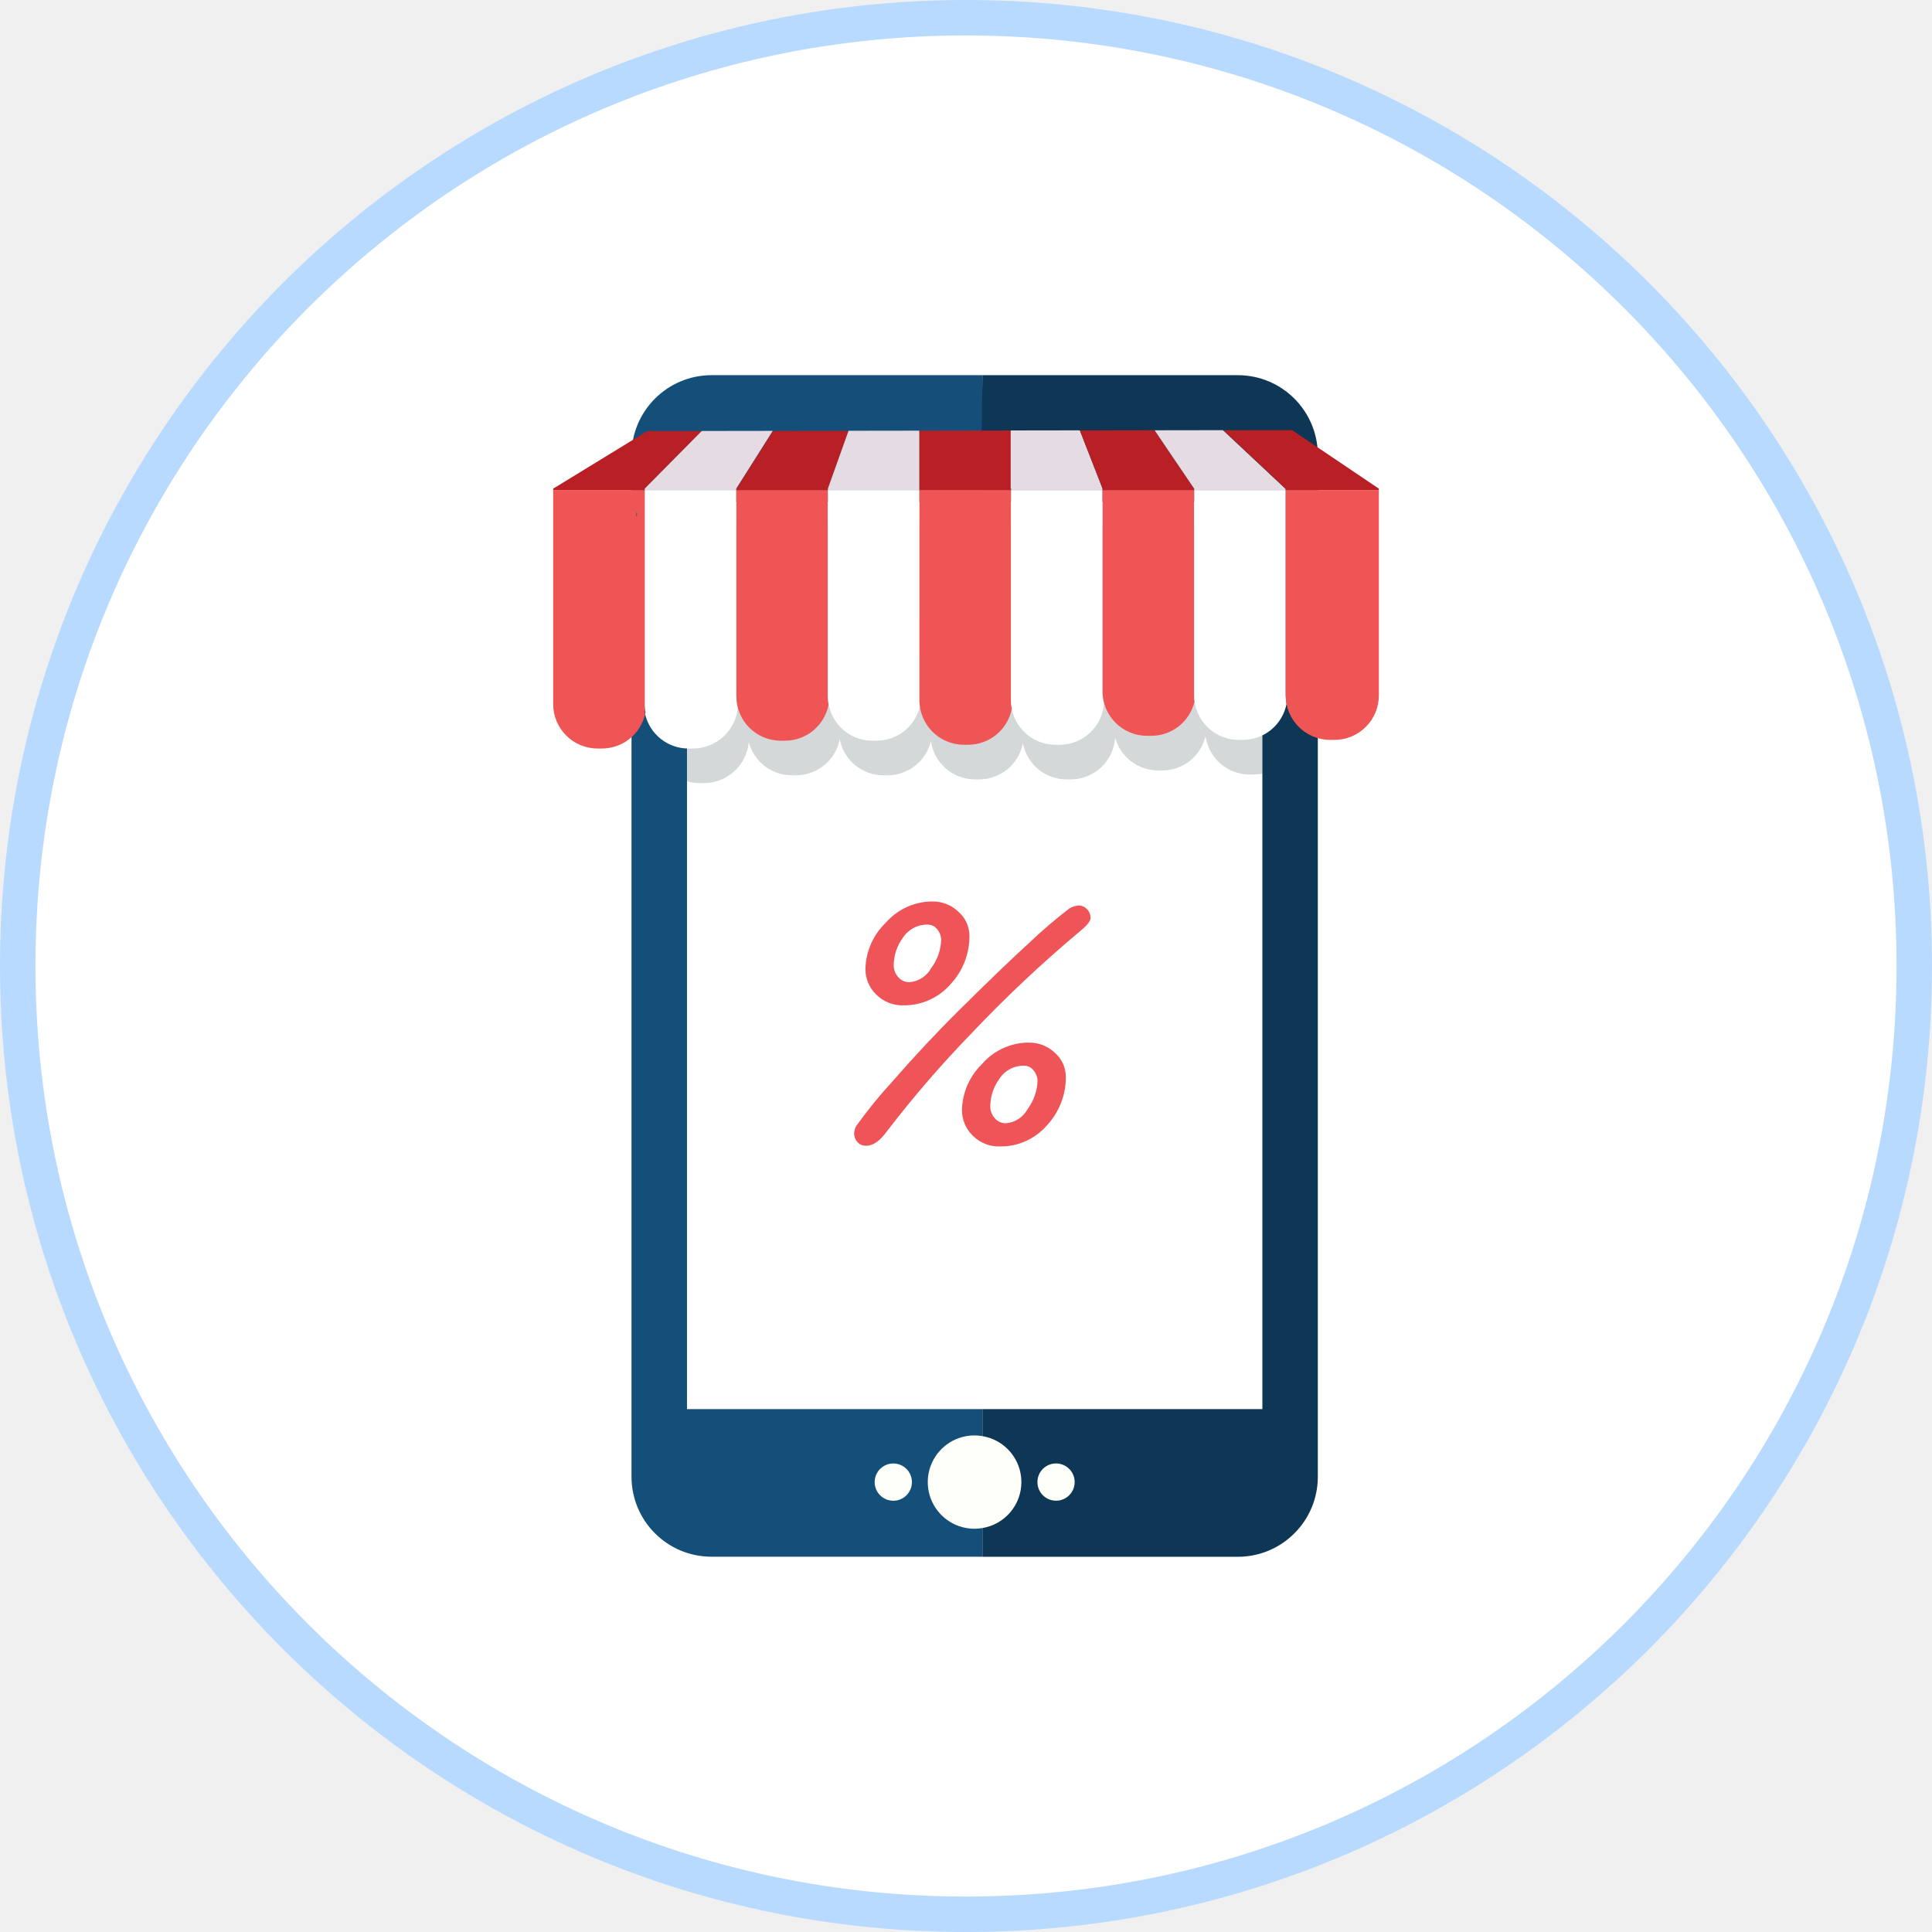
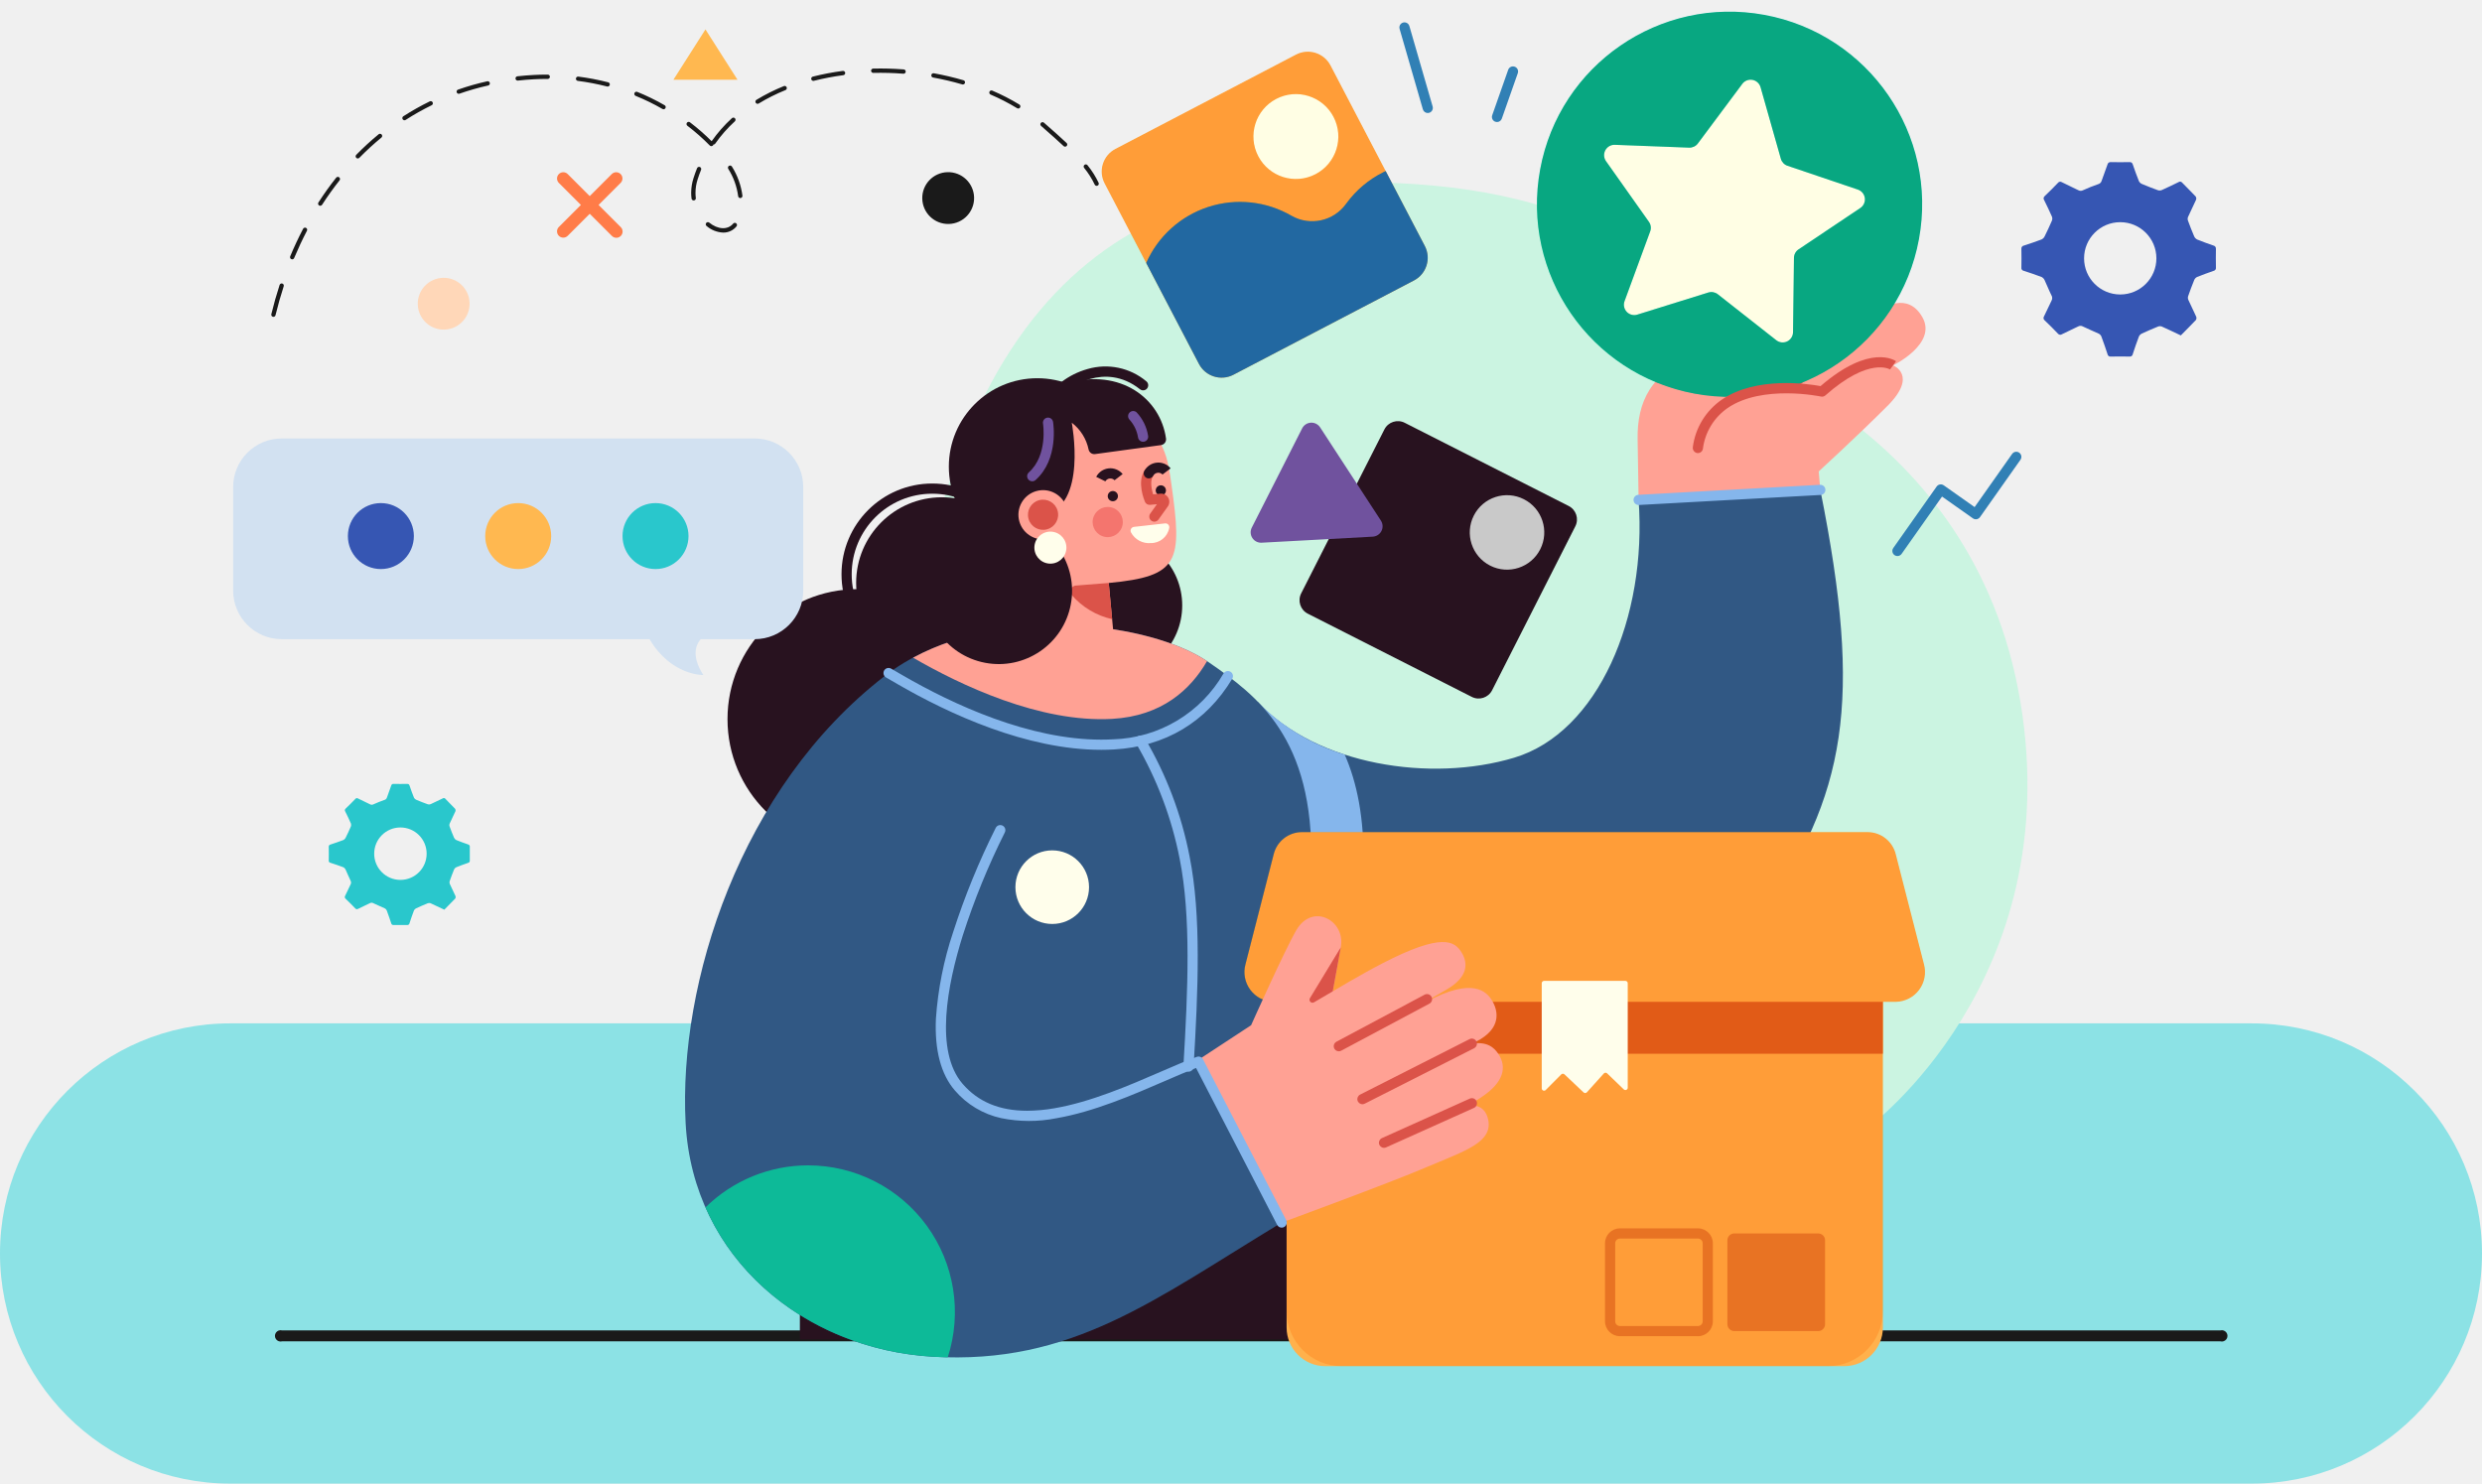
- <svg xmlns="http://www.w3.org/2000/svg" width="109" height="109" viewBox="0 0 109 109">
+ <svg xmlns="http://www.w3.org/2000/svg" xmlns:xlink="http://www.w3.org/1999/xlink" id="img3" width="505" height="301.909" viewBox="0 0 505 301.909">
  <defs>
    <clipPath id="clip-path">
-       <rect id="Rectángulo_378994" data-name="Rectángulo 378994" width="46.583" height="66.664" fill="none" />
+       <rect id="Rectángulo_401031" data-name="Rectángulo 401031" width="505" height="301.909" fill="none" />
    </clipPath>
+     <clipPath id="clip-path-3">
+       <rect id="Rectángulo_401024" data-name="Rectángulo 401024" width="78.392" height="78.391" transform="translate(312.707 2.372)" fill="none" />
+     </clipPath>
+     <clipPath id="clip-path-4">
+       <path id="Trazado_873609" data-name="Trazado 873609" d="M313.364,34.462A39.189,39.189,0,1,0,359.009,3.028a39.188,39.188,0,0,0-45.645,31.434" fill="none" />
+     </clipPath>
+     <linearGradient id="linear-gradient" x1="-3.644" y1="3.565" x2="-3.632" y2="3.565" gradientUnits="objectBoundingBox">
+       <stop offset="0" stop-color="#939598" />
+       <stop offset="1" stop-color="#231f20" />
+     </linearGradient>
+     <clipPath id="clip-path-5">
+       <rect id="Rectángulo_401026" data-name="Rectángulo 401026" width="66.339" height="66.338" transform="translate(224.158 10.519)" fill="none" />
+     </clipPath>
+     <clipPath id="clip-path-6">
+       <path id="Trazado_873620" data-name="Trazado 873620" d="M270.715,13.316,289.9,50.05a5.208,5.208,0,0,1-2.2,7.026L250.966,76.264a5.206,5.206,0,0,1-7.026-2.2L224.751,37.326a5.208,5.208,0,0,1,2.2-7.026l36.733-19.189a5.207,5.207,0,0,1,7.026,2.2" fill="none" />
+     </clipPath>
+     <linearGradient id="linear-gradient-2" x1="-3.295" y1="4.308" x2="-3.28" y2="4.308" xlink:href="#linear-gradient" />
+     <clipPath id="clip-path-7">
+       <rect id="Rectángulo_401029" data-name="Rectángulo 401029" width="138.438" height="108.676" transform="translate(253.221 169.331)" fill="none" />
+     </clipPath>
+     <clipPath id="clip-path-8">
+       <path id="Trazado_873631" data-name="Trazado 873631" d="M391.458,196.2l-5.727-22.334a5.922,5.922,0,0,0-5.683-4.534H264.831a5.921,5.921,0,0,0-5.682,4.534L253.422,196.2a6.058,6.058,0,0,0,5.683,7.672h2.673v62.937a11.2,11.2,0,0,0,11.2,11.2H371.9a11.2,11.2,0,0,0,11.2-11.2V203.871h2.673a6.058,6.058,0,0,0,5.683-7.672" fill="none" />
+     </clipPath>
+     <linearGradient id="linear-gradient-3" x1="-1.803" y1="1.22" x2="-1.796" y2="1.22" xlink:href="#linear-gradient" />
  </defs>
-   <g id="img3" transform="translate(-287.668 -4447.437)">
-     <path id="Elipse_5845" data-name="Elipse 5845" d="M53.5,0A53.5,53.5,0,1,1,0,53.5,53.5,53.5,0,0,1,53.5,0Z" transform="translate(288.668 4448.437)" fill="#fff" stroke="#b9daff" stroke-width="2" />
-     <g id="Grupo_1075264" data-name="Grupo 1075264" transform="translate(318.877 4468.604)">
-       <rect id="Rectángulo_378993" data-name="Rectángulo 378993" width="14.641" height="6.694" transform="translate(16.723 58.975)" fill="#fffffa" />
-       <path id="Trazado_616466" data-name="Trazado 616466" d="M120.921,93.178v11.627l0-11.627Z" transform="translate(-109.971 -84.741)" fill="#fff" />
-       <g id="Grupo_1075263" data-name="Grupo 1075263">
-         <g id="Grupo_1075262" data-name="Grupo 1075262" clip-path="url(#clip-path)">
-           <path id="Trazado_616467" data-name="Trazado 616467" d="M115.114,214.017a2.507,2.507,0,0,1-2.484-2.168,2.507,2.507,0,0,1-2.441,1.937h-.241a2.508,2.508,0,0,1-2.422-1.859,2.507,2.507,0,0,1-2.5,2.364h-.241a2.508,2.508,0,0,1-2.463-2.037,2.507,2.507,0,0,1-2.462,2.037h-.241a2.507,2.507,0,0,1-2.484-2.168,2.508,2.508,0,0,1-2.442,1.938h-.241a2.508,2.508,0,0,1-2.463-2.037,2.508,2.508,0,0,1-2.463,2.037h-.241a2.508,2.508,0,0,1-2.426-1.873,2.549,2.549,0,0,1-2.544,2.314h-.241a2.5,2.5,0,0,1-.7-.1V251.12H115.84V213.969a2.515,2.515,0,0,1-.485.048Z" transform="translate(-75.828 -192.665)" fill="#fff" />
-           <path id="Trazado_616468" data-name="Trazado 616468" d="M69.039,93.1V93.1H63.873v12.076c0,.062,0,.123.009.184,0,.044.008.087.013.13s.013.1.022.156c-.006.032-.015.063-.022.095a2.51,2.51,0,0,0,1.744,1.843V93.1Z" transform="translate(-58.089 -84.666)" fill="#d5d8d8" />
-           <path id="Trazado_616469" data-name="Trazado 616469" d="M115.589,93.178H86.781l0,11.627V93.178h-3.4v14.476a2.5,2.5,0,0,0,.7.1h.241a2.549,2.549,0,0,0,2.544-2.314,2.508,2.508,0,0,0,2.426,1.873h.241a2.507,2.507,0,0,0,2.463-2.037,2.508,2.508,0,0,0,2.463,2.037h.241a2.508,2.508,0,0,0,2.441-1.937,2.507,2.507,0,0,0,2.484,2.168h.241a2.507,2.507,0,0,0,2.462-2.037,2.508,2.508,0,0,0,2.463,2.037h.241a2.507,2.507,0,0,0,2.5-2.364,2.508,2.508,0,0,0,2.422,1.859h.241a2.508,2.508,0,0,0,2.441-1.937,2.507,2.507,0,0,0,2.484,2.168h.241a2.509,2.509,0,0,0,.485-.048V93.178Z" transform="translate(-75.829 -84.74)" fill="#d5d8d8" />
-           <path id="Trazado_616470" data-name="Trazado 616470" d="M53.282,0a4.517,4.517,0,0,0-4.5,4.5v57.66a4.512,4.512,0,0,0,4.5,4.5h15.3V65.042a2.632,2.632,0,1,1,0-5.185V58.333H51.912V7.141H68.58V0ZM63.549,61.4A1.051,1.051,0,1,1,62.5,62.45,1.051,1.051,0,0,1,63.549,61.4" transform="translate(-44.362)" fill="#134f78" />
-           <path id="Trazado_616471" data-name="Trazado 616471" d="M281.17,0H266.748l-.069,5.205.069,0V7.141h15.794V58.333H266.748v1.524a2.628,2.628,0,0,1,0,5.185v1.622H281.17a4.514,4.514,0,0,0,4.5-4.5V4.5a4.515,4.515,0,0,0-4.5-4.5m-5.892,3.872c.037-.325.044-.514.044-.3a1.061,1.061,0,0,1-.044.3M270.9,63.5a1.051,1.051,0,1,1,1.052-1.052A1.052,1.052,0,0,1,270.9,63.5" transform="translate(-242.53 0)" fill="#0d3754" />
-           <path id="Trazado_616472" data-name="Trazado 616472" d="M187.522,340.99a.87.87,0,0,1,.122-.432,26.36,26.36,0,0,1,2.07-2.54q1.826-2.1,3.77-4.024,2.629-2.6,3.9-3.747a27.32,27.32,0,0,1,2.273-1.948,1.173,1.173,0,0,1,.563-.174.624.624,0,0,1,.427.2.678.678,0,0,1,.211.512q0,.253-.582.732a72.459,72.459,0,0,0-6.094,5.728,63.05,63.05,0,0,0-4.789,5.54q-.6.845-1.193.845a.64.64,0,0,1-.484-.2.687.687,0,0,1-.192-.493m4.4-13.09a2.077,2.077,0,0,1,1.488.587,1.8,1.8,0,0,1,.615,1.329,3.961,3.961,0,0,1-1.08,2.766,3.463,3.463,0,0,1-2.657,1.178,2.073,2.073,0,0,1-1.521-.606,1.993,1.993,0,0,1-.61-1.47,3.722,3.722,0,0,1,1.136-2.573,3.507,3.507,0,0,1,2.629-1.211m-.263,1.305a1.617,1.617,0,0,0-1.385.737,2.649,2.649,0,0,0-.521,1.554.965.965,0,0,0,.258.676.816.816,0,0,0,.624.282,1.54,1.54,0,0,0,1.24-.807,2.793,2.793,0,0,0,.554-1.578.94.94,0,0,0-.216-.587.672.672,0,0,0-.554-.277m5.709,6.658a2.071,2.071,0,0,1,1.484.582,1.8,1.8,0,0,1,.61,1.333,3.971,3.971,0,0,1-1.075,2.765,3.449,3.449,0,0,1-2.653,1.178,2.073,2.073,0,0,1-1.521-.606,1.993,1.993,0,0,1-.61-1.47,3.73,3.73,0,0,1,1.131-2.573,3.5,3.5,0,0,1,2.634-1.211m-.272,1.305a1.606,1.606,0,0,0-1.38.737,2.664,2.664,0,0,0-.516,1.554.98.98,0,0,0,.253.671.806.806,0,0,0,.629.286,1.534,1.534,0,0,0,1.23-.812,2.8,2.8,0,0,0,.554-1.573.939.939,0,0,0-.216-.587.673.673,0,0,0-.554-.277" transform="translate(-170.541 -298.207)" fill="#ef5558" />
-           <path id="Trazado_616473" data-name="Trazado 616473" d="M5.188,83.948c-.005-.043-.01-.086-.013-.13,0-.061-.009-.122-.009-.184V71.558H0V83.634a2.507,2.507,0,0,0,2.507,2.507h.241A2.505,2.505,0,0,0,5.188,84.2c-.007-.032-.016-.063-.022-.095.01-.051.016-.1.022-.156M4.707,73.055c-.007-.032-.016-.063-.022-.095.009-.051.016-.1.022-.156s-.01-.087-.014-.13c0-.061-.009-.122-.009-.184,0,.062,0,.123.009.184,0,.044.008.087.014.13s.013.1.022.156c-.006.032-.015.063-.022.095" transform="translate(0 -65.078)" fill="#ef5554" />
-           <path id="Trazado_616474" data-name="Trazado 616474" d="M5.166,38.027l3.218-3.252-3.071,0L0,38.027v.079H5.166Z" transform="translate(0 -31.625)" fill="#b92026" />
-           <path id="Trazado_616475" data-name="Trazado 616475" d="M57.048,38.042h5.166v-.079l2.059-3.259-4.008.006-3.218,3.252Z" transform="translate(-51.882 -31.562)" fill="#e5dbe3" />
-           <path id="Trazado_616476" data-name="Trazado 616476" d="M62.214,71.558H57.048V83.634c0,.062,0,.123.009.184,0,.044.008.087.013.13s.013.1.022.156c-.006.032-.015.063-.022.095a2.506,2.506,0,0,0,2.44,1.942h.241A2.549,2.549,0,0,0,62.3,83.827a2.515,2.515,0,0,1-.081-.635Z" transform="translate(-51.882 -65.078)" fill="#fff" />
-           <path id="Trazado_616477" data-name="Trazado 616477" d="M57.048,204.91c0,.062,0,.123.009.184-.005-.061-.009-.122-.009-.184" transform="translate(-51.882 -186.354)" fill="#fff" />
-           <path id="Trazado_616478" data-name="Trazado 616478" d="M51.736,82.035c-.005-.061-.009-.122-.009-.184,0,.062,0,.123.009.184" transform="translate(-47.043 -74.439)" fill="#5c5c5f" />
-           <path id="Trazado_616479" data-name="Trazado 616479" d="M51.728,85.474c.006.032.015.063.022.095.007-.032.016-.063.022-.095-.01-.051-.016-.1-.022-.156-.007.052-.013.1-.022.156" transform="translate(-47.044 -77.592)" fill="#5c5c5f" />
-           <path id="Trazado_616480" data-name="Trazado 616480" d="M119.262,71.558H114.1l0,11.634A2.5,2.5,0,0,0,116.6,85.7h.241a2.507,2.507,0,0,0,2.462-2.037,2.52,2.52,0,0,1-.045-.47Z" transform="translate(-103.764 -65.078)" fill="#ef5554" />
-           <path id="Trazado_616481" data-name="Trazado 616481" d="M114.1,37.974h5.163V37.9l1.166-3.265-4.265.007L114.1,37.9l0,.017Z" transform="translate(-103.764 -31.494)" fill="#b92026" />
-           <path id="Trazado_616482" data-name="Trazado 616482" d="M171.143,37.912h5.166v-3.35l-4,.006-1.166,3.265Z" transform="translate(-155.645 -31.432)" fill="#e5dbe3" />
-           <path id="Trazado_616483" data-name="Trazado 616483" d="M176.309,71.558h-5.166V83.192A2.508,2.508,0,0,0,173.65,85.7h.241a2.508,2.508,0,0,0,2.441-1.937,2.528,2.528,0,0,1-.024-.339Z" transform="translate(-155.645 -65.078)" fill="#fff" />
-           <path id="Trazado_616484" data-name="Trazado 616484" d="M233.356,37.83v-.025h-.014V34.472l-5.152.008v3.272h0v.079Z" transform="translate(-207.526 -31.35)" fill="#b92026" />
-           <path id="Trazado_616485" data-name="Trazado 616485" d="M233.356,71.558H228.19V83.422a2.511,2.511,0,0,0,2.507,2.507h.241a2.508,2.508,0,0,0,2.463-2.037,2.527,2.527,0,0,1-.045-.47Z" transform="translate(-207.526 -65.078)" fill="#ef5554" />
-           <path id="Trazado_616486" data-name="Trazado 616486" d="M285.1,37.689v.079h5.166v-.079L288.981,34.4l-3.9.006v3.28Z" transform="translate(-259.268 -31.288)" fill="#e5dbe3" />
-           <path id="Trazado_616487" data-name="Trazado 616487" d="M290.4,71.558h-5.166V83.422a2.509,2.509,0,0,0,2.507,2.507h.241a2.507,2.507,0,0,0,2.5-2.364,2.519,2.519,0,0,1-.085-.648Z" transform="translate(-259.406 -65.078)" fill="#fff" />
-           <path id="Trazado_616488" data-name="Trazado 616488" d="M347.45,71.558h-5.166V82.917a2.506,2.506,0,0,0,2.507,2.507h.241a2.507,2.507,0,0,0,2.441-1.938,2.561,2.561,0,0,1-.023-.339Z" transform="translate(-311.288 -65.078)" fill="#ef5554" />
-           <path id="Trazado_616489" data-name="Trazado 616489" d="M329.406,37.7h5.166v-.071l-1.162-1.72-1.072-1.58-4.213.007,1.282,3.286Z" transform="translate(-298.411 -31.222)" fill="#b92026" />
-           <path id="Trazado_616490" data-name="Trazado 616490" d="M376.933,37.57v.071H382.1v-.057l-3.541-3.32-3.855.006,1.068,1.58,1.162,1.713Z" transform="translate(-340.771 -31.161)" fill="#e5dbe3" />
-           <path id="Trazado_616491" data-name="Trazado 616491" d="M404.5,71.558h-5.166V83.147a2.556,2.556,0,0,0,.023.339,2.508,2.508,0,0,0,2.484,2.168h.241a2.508,2.508,0,0,0,2.463-2.037,2.519,2.519,0,0,1-.045-.47Z" transform="translate(-363.169 -65.078)" fill="#fff" />
-           <path id="Trazado_616492" data-name="Trazado 616492" d="M426.293,37.579V37.5L421.4,34.2l-3.88.006,3.519,3.3v.079Z" transform="translate(-379.71 -31.099)" fill="#b92026" />
-           <path id="Trazado_616493" data-name="Trazado 616493" d="M456.376,71.558V83.147a2.509,2.509,0,0,0,2.507,2.507h.241a2.507,2.507,0,0,0,2.507-2.507V71.558Z" transform="translate(-415.049 -65.078)" fill="#ef5554" />
+   <g id="Grupo_1099748" data-name="Grupo 1099748" clip-path="url(#clip-path)">
+     <g id="Grupo_1099747" data-name="Grupo 1099747">
+       <g id="Grupo_1099746" data-name="Grupo 1099746" clip-path="url(#clip-path)">
+         <path id="Trazado_873600" data-name="Trazado 873600" d="M46.827,208.254H458.173A46.827,46.827,0,0,1,505,255.081h0a46.827,46.827,0,0,1-46.827,46.827H46.827A46.827,46.827,0,0,1,0,255.082H0a46.827,46.827,0,0,1,46.827-46.827" fill="#8ce2e5" />
+         <path id="Trazado_873601" data-name="Trazado 873601" d="M451.761,272.961H57.391a1.153,1.153,0,1,1,0-2.227h394.37a1.153,1.153,0,1,1,0,2.227" fill="#1a1a1a" />
+         <path id="Trazado_873602" data-name="Trazado 873602" d="M267.273,37.337c47.423-2.292,73.558,12.448,81.359,33.554,0,0,52.883,14.891,62.43,71.831s-31.019,86.764-31.019,86.764-17.99,33.292-82.854,31.7S182.5,257.242,182.5,181.347c0-109.745,37.35-141.718,84.773-144.01" fill="#cbf4e1" />
+         <path id="Trazado_873603" data-name="Trazado 873603" d="M333.4,101.732c0-.01-.1-6.75-.2-12.283-.14-7.734,2.752-13.668,11.7-17.007s10.789-14.274,16.457-13.654,2.755,7.929-.414,13.559c0,0,5.2-9.025,7.033-10.827s5.087-4.376,7-2.051c0,0,2.842-4.349,6.645-2.647s1.233,6.085,1.233,6.085,5.231-3.76,8.292,1.656-5.972,9.793-5.972,9.793,5.133,1.977-1.141,8.247S370.04,95.939,370.04,95.939l.328,3.752Z" fill="#ffa194" />
+         <path id="Trazado_873604" data-name="Trazado 873604" d="M358.088,187.115c-15.179,22.017-41.452,32.322-67.971,30.976-31.062-1.576-43.75-12.218-70.656-36.436l36.469-38.772c12.059,12.842,35.182,16.4,52.158,11.305,17.056-5.12,27.073-28.58,25.308-52.457l36.973-2.041c8.677,43.306,5.339,61.867-12.281,87.425" fill="#315884" />
+         <path id="Trazado_873605" data-name="Trazado 873605" d="M255.93,142.883l-36.469,38.773c20.382,18.346,32.608,28.9,50.842,33.625l.25-16.454s6.568-7.917,6.86-22.918c.184-9.474-1.328-16.681-3.811-22.35a41.786,41.786,0,0,1-17.672-10.676" fill="#85b6ec" />
+         <path id="Trazado_873606" data-name="Trazado 873606" d="M364.44,79.5a1.036,1.036,0,0,1-.67-1.827l18.409-15.556a1.036,1.036,0,1,1,1.337,1.583L365.108,79.255a1.034,1.034,0,0,1-.668.244" fill="#db5349" />
+         <path id="Trazado_873607" data-name="Trazado 873607" d="M313.364,34.462A39.189,39.189,0,1,0,359.009,3.028a39.189,39.189,0,0,0-45.645,31.434" fill="#0dba98" />
+         <path id="Trazado_873608" data-name="Trazado 873608" d="M354.5,17.069,345.453,29.2a2.108,2.108,0,0,1-1.769.846l-15.121-.575a2.107,2.107,0,0,0-1.8,3.322L335.5,45.144a2.1,2.1,0,0,1,.258,1.943l-5.22,14.2a2.106,2.106,0,0,0,2.6,2.737l14.449-4.5a2.105,2.105,0,0,1,1.928.356l11.895,9.353a2.106,2.106,0,0,0,3.408-1.63l.189-15.131a2.1,2.1,0,0,1,.934-1.724l12.571-8.422a2.106,2.106,0,0,0-.5-3.745L363.69,33.734a2.108,2.108,0,0,1-1.35-1.421l-4.126-14.559a2.106,2.106,0,0,0-3.715-.685" fill="#fffeeb" />
+         <g id="Grupo_1099735" data-name="Grupo 1099735" opacity="0.5" style="mix-blend-mode: soft-light;isolation: isolate">
+           <g id="Grupo_1099734" data-name="Grupo 1099734">
+             <g id="Grupo_1099733" data-name="Grupo 1099733" clip-path="url(#clip-path-3)">
+               <g id="Grupo_1099732" data-name="Grupo 1099732">
+                 <g id="Grupo_1099731" data-name="Grupo 1099731" clip-path="url(#clip-path-4)">
+                   <rect id="Rectángulo_401023" data-name="Rectángulo 401023" width="84.928" height="84.927" transform="translate(309.439 -0.896)" fill="url(#linear-gradient)" />
+                 </g>
+               </g>
+             </g>
+           </g>
        </g>
+         <path id="Trazado_873610" data-name="Trazado 873610" d="M345.454,92.207A1.068,1.068,0,0,1,344.43,91a13.9,13.9,0,0,1,5.924-9.692c7-4.772,17.581-3.2,20.066-2.737,10.1-8.729,15.148-5.212,15.361-5.056l-1.226,1.671c-.023-.016-4.19-2.645-13.15,5.276a1.036,1.036,0,0,1-.9.236c-.118-.025-11.923-2.5-18.984,2.325a11.909,11.909,0,0,0-5.041,8.308,1.036,1.036,0,0,1-1.021.871" fill="#db5349" />
+         <path id="Trazado_873611" data-name="Trazado 873611" d="M193.055,94.969a18,18,0,1,0,18-18,18,18,0,0,0-18,18" fill="#28121f" />
+         <path id="Trazado_873612" data-name="Trazado 873612" d="M200.926,146.34a26.452,26.452,0,1,1-26.452-26.452,26.452,26.452,0,0,1,26.452,26.452" fill="#28121f" />
+         <path id="Trazado_873613" data-name="Trazado 873613" d="M209.052,118.624a17.429,17.429,0,1,1-17.429-17.429,17.429,17.429,0,0,1,17.429,17.429" fill="#28121f" />
+         <path id="Trazado_873614" data-name="Trazado 873614" d="M189.683,135.325a18.465,18.465,0,1,1,18.465-18.465,18.487,18.487,0,0,1-18.465,18.465m0-34.858a16.393,16.393,0,1,0,16.393,16.393,16.412,16.412,0,0,0-16.393-16.393" fill="#28121f" />
+         <path id="Trazado_873615" data-name="Trazado 873615" d="M211.672,123.2a14.434,14.434,0,1,0,14.434-14.434A14.434,14.434,0,0,0,211.672,123.2" fill="#28121f" />
+         <path id="Trazado_873616" data-name="Trazado 873616" d="M386.059,113.154a1.037,1.037,0,0,1-.845-1.634l8.824-12.51a1.037,1.037,0,0,1,1.444-.249l6.282,4.431,7.626-10.811a1.036,1.036,0,1,1,1.693,1.194l-8.223,11.658a1.035,1.035,0,0,1-1.444.249l-6.281-4.431-8.228,11.664a1.035,1.035,0,0,1-.848.439" fill="#3180b5" />
+         <path id="Trazado_873617" data-name="Trazado 873617" d="M270.715,13.316,289.9,50.05a5.207,5.207,0,0,1-2.2,7.026L250.965,76.265a5.208,5.208,0,0,1-7.026-2.205L224.751,37.326a5.2,5.2,0,0,1,2.2-7.025l36.734-19.189a5.207,5.207,0,0,1,7.026,2.2" fill="#ffb14c" />
+         <path id="Trazado_873618" data-name="Trazado 873618" d="M271.324,23.785a8.639,8.639,0,1,1-11.657-3.657,8.64,8.64,0,0,1,11.657,3.657" fill="#fffeeb" />
+         <path id="Trazado_873619" data-name="Trazado 873619" d="M281.943,34.809q-.209.1-.416.2a20.828,20.828,0,0,0-7.63,6.445,8.495,8.495,0,0,1-11.115,2.456,20.871,20.871,0,0,0-29.572,9.608l10.73,20.54a5.207,5.207,0,0,0,7.026,2.205L287.7,57.075a5.207,5.207,0,0,0,2.2-7.026Z" fill="#3180b5" />
+         <g id="Grupo_1099740" data-name="Grupo 1099740" opacity="0.5" style="mix-blend-mode: soft-light;isolation: isolate">
+           <g id="Grupo_1099739" data-name="Grupo 1099739">
+             <g id="Grupo_1099738" data-name="Grupo 1099738" clip-path="url(#clip-path-5)">
+               <g id="Grupo_1099737" data-name="Grupo 1099737">
+                 <g id="Grupo_1099736" data-name="Grupo 1099736" clip-path="url(#clip-path-6)">
+                   <rect id="Rectángulo_401025" data-name="Rectángulo 401025" width="67.815" height="67.816" transform="translate(223.42 9.78)" fill="url(#linear-gradient-2)" />
+                 </g>
+               </g>
+             </g>
+           </g>
+         </g>
+         <path id="Trazado_873621" data-name="Trazado 873621" d="M162.749,272.571H268.616l-8.9-34.1H162.748Z" fill="#28121f" />
+         <path id="Trazado_873622" data-name="Trazado 873622" d="M259.375,235.168l.553-36.342s6.5-7.918,6.86-22.918c.612-25.748-11.015-34.366-20.9-41.172-12.838-8.839-46.411-12.177-65.8,2.767C150.528,160.285,138,200.216,139.5,228.528c1.468,27.642,24.293,45.994,50.18,47.553,28.449,1.712,45.169-11.618,71.094-27.295Z" fill="#315884" />
+         <path id="Trazado_873623" data-name="Trazado 873623" d="M285.807,86.034l33.369,16.935a3.073,3.073,0,0,1,1.349,4.13L303.59,140.466a3.072,3.072,0,0,1-4.13,1.349l-33.369-16.934a3.072,3.072,0,0,1-1.349-4.13l16.935-33.368a3.072,3.072,0,0,1,4.13-1.349" fill="#28121f" />
+         <path id="Trazado_873624" data-name="Trazado 873624" d="M259.819,97.271l5.124-10.1a2.115,2.115,0,0,1,3.659-.2l6.182,9.485,6.182,9.486a2.116,2.116,0,0,1-1.659,3.268L268,109.827l-11.306.61a2.115,2.115,0,0,1-2-3.07Z" fill="#70529e" />
+         <path id="Trazado_873625" data-name="Trazado 873625" d="M313.384,111.777a7.578,7.578,0,1,1-3.328-10.187,7.578,7.578,0,0,1,3.328,10.187" fill="#c9c9c9" />
+         <path id="Trazado_873626" data-name="Trazado 873626" d="M304.59,24.835a1.063,1.063,0,0,1-.344-.059,1.037,1.037,0,0,1-.634-1.321l3.252-9.25a1.036,1.036,0,1,1,1.955.687l-3.252,9.25a1.037,1.037,0,0,1-.977.693" fill="#3180b5" />
+         <path id="Trazado_873627" data-name="Trazado 873627" d="M290.5,23a1.036,1.036,0,0,1-.995-.748L284.774,5.895a1.036,1.036,0,1,1,1.99-.575l4.728,16.353a1.037,1.037,0,0,1-1,1.324" fill="#3180b5" />
+         <path id="Trazado_873628" data-name="Trazado 873628" d="M164.447,237.147a29.744,29.744,0,0,0-20.912,8.556c7.871,17.881,26.09,29.171,46.148,30.378q1.6.1,3.155.127a29.86,29.86,0,0,0-28.391-39.061" fill="#0dba98" />
+         <path id="Trazado_873629" data-name="Trazado 873629" d="M261.778,175.469v94.672a7.866,7.866,0,0,0,7.866,7.866H375.236a7.866,7.866,0,0,0,7.866-7.866V175.469Z" fill="#ffb14c" />
+         <rect id="Rectángulo_401027" data-name="Rectángulo 401027" width="121.324" height="33.282" transform="translate(261.778 181.146)" fill="#e87323" />
+         <path id="Trazado_873630" data-name="Trazado 873630" d="M264.831,169.331H380.048a5.922,5.922,0,0,1,5.683,4.534l5.726,22.334a6.058,6.058,0,0,1-5.682,7.672H259.1a6.058,6.058,0,0,1-5.682-7.672l5.726-22.334a5.923,5.923,0,0,1,5.683-4.534" fill="#ffb14c" />
+         <g id="Grupo_1099745" data-name="Grupo 1099745" opacity="0.5" style="mix-blend-mode: soft-light;isolation: isolate">
+           <g id="Grupo_1099744" data-name="Grupo 1099744">
+             <g id="Grupo_1099743" data-name="Grupo 1099743" clip-path="url(#clip-path-7)">
+               <g id="Grupo_1099742" data-name="Grupo 1099742">
+                 <g id="Grupo_1099741" data-name="Grupo 1099741" clip-path="url(#clip-path-8)">
+                   <rect id="Rectángulo_401028" data-name="Rectángulo 401028" width="140.022" height="108.676" transform="translate(252.429 169.331)" fill="url(#linear-gradient-3)" />
+                 </g>
+               </g>
+             </g>
+           </g>
+         </g>
+         <path id="Trazado_873632" data-name="Trazado 873632" d="M352.866,270.875h17.071a1.4,1.4,0,0,0,1.4-1.4V252.4a1.4,1.4,0,0,0-1.4-1.4H352.866a1.4,1.4,0,0,0-1.4,1.4v17.07a1.4,1.4,0,0,0,1.4,1.4" fill="#e87323" />
+         <path id="Trazado_873633" data-name="Trazado 873633" d="M345.476,271.911H329.593a3.035,3.035,0,0,1-3.031-3.032V253a3.035,3.035,0,0,1,3.031-3.031h15.883A3.034,3.034,0,0,1,348.507,253v15.883a3.034,3.034,0,0,1-3.031,3.032m-15.883-19.874a.96.96,0,0,0-.959.959v15.883a.961.961,0,0,0,.959.96h15.883a.961.961,0,0,0,.96-.96V253a.96.96,0,0,0-.96-.959Z" fill="#e87323" />
+         <path id="Trazado_873634" data-name="Trazado 873634" d="M313.689,200.081v21.4a.475.475,0,0,0,.811.334l3.155-3.173a.475.475,0,0,1,.663-.01L322.2,222.3a.474.474,0,0,0,.678-.027l3.438-3.818a.474.474,0,0,1,.682-.025l3.389,3.262a.474.474,0,0,0,.8-.342V200.081a.475.475,0,0,0-.474-.475H314.164a.475.475,0,0,0-.475.475" fill="#fffeeb" />
+         <path id="Trazado_873635" data-name="Trazado 873635" d="M224.069,152.586c-15.159,0-30.892-7.261-41.42-13.353l-2.366-1.369a1.036,1.036,0,1,1,1.038-1.793l2.365,1.368c10.31,5.965,25.684,13.075,40.383,13.075.819,0,1.638-.023,2.434-.067a26.837,26.837,0,0,0,22.447-13.406,1.036,1.036,0,0,1,1.777,1.065c-5.3,8.842-13.639,13.825-24.109,14.409-.834.048-1.691.071-2.549.071" fill="#85b6ec" />
+         <path id="Trazado_873636" data-name="Trazado 873636" d="M245.593,134.536c-11.842-7.883-40.279-11.226-59.82-.7,9.672,5.6,25.821,13.274,40.5,12.454,10.108-.565,15.949-5.937,19.321-11.753" fill="#ffa194" />
+         <path id="Trazado_873637" data-name="Trazado 873637" d="M226.492,128.263l-.9-9.631c14.5-1.363,14.952-4.4,12.748-20.1-.683-4.862-1.217-10.036-8.294-14.386-9.46-5.814-22.475-.768-25.018,10.041-.032.133-.062.267-.092.4-1.492,6.9-1.6,13.091,2.875,16.959l1.72,18.311Z" fill="#ffa194" />
+         <path id="Trazado_873638" data-name="Trazado 873638" d="M218.069,121.1a15.325,15.325,0,0,0,8.211,4.9l-.693-7.371-6.7.532a1.182,1.182,0,0,0-.814,1.938" fill="#db5349" />
+         <path id="Trazado_873639" data-name="Trazado 873639" d="M224.9,97.949c.009-.018-1.862-.909-1.862-.909a3.249,3.249,0,0,1,5.382-.572l-1.645,1.26a1.184,1.184,0,0,0-1.875.221" fill="#28121f" />
+         <path id="Trazado_873640" data-name="Trazado 873640" d="M214.993,104.27l.179-.374c-.065.122-.124.247-.179.374" fill="#3180b5" />
+         <path id="Trazado_873641" data-name="Trazado 873641" d="M217.867,123.01A14.912,14.912,0,1,1,206,105.575a14.912,14.912,0,0,1,11.865,17.435" fill="#28121f" />
+         <path id="Trazado_873642" data-name="Trazado 873642" d="M241.816,218.087a1.048,1.048,0,0,1-1.035-1.1c.93-15.578,1.572-30.53-.761-42.225a74.877,74.877,0,0,0-8.87-23.481,1.036,1.036,0,0,1,1.741-1.123,75.489,75.489,0,0,1,9.161,24.2c2.381,11.937,1.735,27.035.8,42.754a1.036,1.036,0,0,1-1.033.974" fill="#85b6ec" />
+         <path id="Trazado_873643" data-name="Trazado 873643" d="M221.582,180.537a7.49,7.49,0,1,1-7.489-7.49,7.489,7.489,0,0,1,7.489,7.49" fill="#fffeeb" />
+         <path id="Trazado_873644" data-name="Trazado 873644" d="M254.556,208.63s6.794-15.214,9.2-19.344c3.3-5.662,10.081-1.973,9.049,3.494-.466,2.472-.985,5.558-1.636,8.952,0,0,5.8-3.474,10.1-5.694,12.162-6.284,14.7-4.537,16.119-2.209,1.328,2.179,1.4,5.013-3.19,7.618-1.27.721-3.065,1.73-5.666,3.367,10.151-6.008,13.457-3.468,14.754-1.649,1.4,1.967,2.47,5.546-2.043,8.3-.541.329-1.158.607-1.771.923,3.094-.493,4.559.749,5.481,2.221,1.58,2.521,1.131,5.564-3.518,8.651-.784.521-1.667,1.078-2.592,1.644,1.9-.063,3.3.616,3.847,2.521,1.447,5.019-4.694,6.772-12.38,10.065s-29.527,11.3-29.527,11.3l-17.025-33.072Z" fill="#ffa194" />
+         <path id="Trazado_873645" data-name="Trazado 873645" d="M272.4,213.938a1.036,1.036,0,0,1-.489-1.95l17.949-9.577a1.036,1.036,0,0,1,.975,1.829l-17.948,9.575a1.03,1.03,0,0,1-.487.123" fill="#db5349" />
+         <path id="Trazado_873646" data-name="Trazado 873646" d="M277.208,224.705a1.036,1.036,0,0,1-.468-1.961L299,211.46a1.036,1.036,0,0,1,.936,1.849l-22.259,11.284a1.033,1.033,0,0,1-.468.112" fill="#db5349" />
+         <path id="Trazado_873647" data-name="Trazado 873647" d="M281.6,233.581a1.036,1.036,0,0,1-.425-1.981l17.877-8.035a1.036,1.036,0,0,1,.85,1.89l-17.878,8.034a1.033,1.033,0,0,1-.424.092" fill="#db5349" />
+         <path id="Trazado_873648" data-name="Trazado 873648" d="M271.168,201.732c.651-3.394,1.17-6.479,1.636-8.952l-6.28,10.346a.611.611,0,0,0,.832.844Z" fill="#db5349" />
+         <path id="Trazado_873649" data-name="Trazado 873649" d="M260.778,249.822a1.035,1.035,0,0,1-.921-.56l-16.5-31.931c-1.871.715-4.064,1.665-6.367,2.664-6.436,2.79-14.447,6.262-22.094,7.57a28.3,28.3,0,0,1-11.188-.027,17.279,17.279,0,0,1-9.416-5.622c-2.847-3.292-4.148-8.206-3.867-14.6a70.772,70.772,0,0,1,3.5-17.611,149.522,149.522,0,0,1,8.676-21.248,1.036,1.036,0,0,1,1.839.955,147.123,147.123,0,0,0-8.546,20.939c-3.175,10.127-5.758,23.59-.032,30.213,3.165,3.661,7.489,5.47,13.128,5.471a33.03,33.03,0,0,0,5.56-.509c7.4-1.266,15.285-4.683,21.619-7.429,2.693-1.168,5.237-2.27,7.339-3.028a1.037,1.037,0,0,1,1.272.5L261.7,248.31a1.036,1.036,0,0,1-.919,1.512" fill="#85b6ec" />
+         <path id="Trazado_873650" data-name="Trazado 873650" d="M237.043,106.509l-6.318.711a.779.779,0,0,0-.606,1.135,4.157,4.157,0,0,0,4.023,2.156,3.743,3.743,0,0,0,3.743-3.029.779.779,0,0,0-.842-.973" fill="#fffeeb" />
+         <path id="Trazado_873651" data-name="Trazado 873651" d="M227.464,100.962a1.04,1.04,0,1,1-1.04-1.04,1.04,1.04,0,0,1,1.04,1.04" fill="#28121f" />
+         <path id="Trazado_873652" data-name="Trazado 873652" d="M237.23,99.8a1.04,1.04,0,1,1-1.04-1.04,1.041,1.041,0,0,1,1.04,1.04" fill="#28121f" />
+         <path id="Trazado_873653" data-name="Trazado 873653" d="M234.868,106.163a1.036,1.036,0,0,1-.842-1.638l1.37-1.919-1.392.13a1.035,1.035,0,0,1-1.051-.628c-.173-.409-1.644-4.063-.075-6.369a1.036,1.036,0,0,1,1.713,1.167c-.623.915-.3,2.625.023,3.692l1.49-.14a1.658,1.658,0,0,1,1.5,2.614l-1.9,2.657a1.035,1.035,0,0,1-.844.434" fill="#db5349" />
+         <path id="Trazado_873654" data-name="Trazado 873654" d="M233.734,97.359a1.036,1.036,0,0,1-.934-1.482,3.248,3.248,0,0,1,5.381-.571l-1.646,1.259a1.186,1.186,0,0,0-1.865.2,1.036,1.036,0,0,1-.936.591" fill="#28121f" />
+         <path id="Trazado_873655" data-name="Trazado 873655" d="M237.242,89.227c-1.133-8.068-9.139-14.372-20.264-11.26,0,0-16.42,5.817-16.836,16.582-.336,8.666,7.806,18.513,7.806,18.513,6.527-2.79,4.274-8.313,4.274-8.313,9.146-1.608,5.845-18.733,5.845-18.733a9.226,9.226,0,0,1,3.426,5.465,1.188,1.188,0,0,0,1.322.922l13.41-1.828a1.192,1.192,0,0,0,1.017-1.348" fill="#28121f" />
+         <path id="Trazado_873656" data-name="Trazado 873656" d="M207.41,106.141a5.01,5.01,0,1,0,3.419-6.2,5.008,5.008,0,0,0-3.419,6.2" fill="#ffa194" />
+         <path id="Trazado_873657" data-name="Trazado 873657" d="M209.273,105.6a3.071,3.071,0,1,0,2.1-3.8,3.071,3.071,0,0,0-2.1,3.8" fill="#db5349" />
+         <path id="Trazado_873658" data-name="Trazado 873658" d="M216.963,111.75a3.259,3.259,0,1,1-2.938-3.552,3.26,3.26,0,0,1,2.938,3.552" fill="#fffeeb" />
+         <path id="Trazado_873659" data-name="Trazado 873659" d="M216.6,79.592a1.036,1.036,0,0,1-.659-1.836,15.813,15.813,0,0,1,5.35-2.664A12.955,12.955,0,0,1,233.22,77.58a1.036,1.036,0,1,1-1.284,1.626c-7.313-5.776-14.607.09-14.68.15a1.036,1.036,0,0,1-.658.236" fill="#28121f" />
+         <path id="Trazado_873660" data-name="Trazado 873660" d="M210.02,97.942a1.036,1.036,0,0,1-.691-1.808c3.907-3.5,2.9-9.884,2.886-9.948a1.036,1.036,0,0,1,2.044-.34c.051.307,1.2,7.583-3.548,11.832a1.033,1.033,0,0,1-.691.264" fill="#70529e" />
+         <path id="Trazado_873661" data-name="Trazado 873661" d="M228.4,106.808a3.071,3.071,0,1,1-2.443-3.59,3.07,3.07,0,0,1,2.443,3.59" fill="#f4756e" />
+         <path id="Trazado_873662" data-name="Trazado 873662" d="M333.395,102.768a1.036,1.036,0,0,1-.056-2.07l36.973-2.042a1.036,1.036,0,0,1,.114,2.069l-36.973,2.041-.058,0" fill="#85b6ec" />
+         <path id="Trazado_873663" data-name="Trazado 873663" d="M232.577,89.9a1.037,1.037,0,0,1-1.021-.864,7.059,7.059,0,0,0-1.742-3.643,1.036,1.036,0,0,1,1.426-1.5,9.013,9.013,0,0,1,2.36,4.8,1.036,1.036,0,0,1-.85,1.193,1.02,1.02,0,0,1-.173.015" fill="#70529e" />
+         <path id="Trazado_873664" data-name="Trazado 873664" d="M450.859,50.67a.631.631,0,0,0-.514-.708c-1.107-.381-2.21-.777-3.292-1.221a1.306,1.306,0,0,1-.618-.647c-.453-1.051-.865-2.121-1.262-3.2a1.052,1.052,0,0,1,0-.713c.535-1.188,1.121-2.353,1.653-3.542a.75.75,0,0,0-.088-.66c-.892-.953-1.83-1.861-2.733-2.8a.537.537,0,0,0-.742-.12q-1.692.839-3.411,1.618a1.144,1.144,0,0,1-.778.036q-1.648-.593-3.261-1.276a1.21,1.21,0,0,1-.616-.568c-.446-1.1-.847-2.229-1.232-3.356-.124-.362-.27-.537-.692-.527-1.26.032-2.522.029-3.783,0a.629.629,0,0,0-.7.519c-.38,1.106-.808,2.2-1.186,3.3a.972.972,0,0,1-.706.675c-1.04.361-2.069.769-3.069,1.228a.983.983,0,0,1-.975-.008c-1.1-.556-2.232-1.069-3.337-1.622a.58.58,0,0,0-.8.139c-.871.91-1.76,1.806-2.676,2.674a.612.612,0,0,0-.117.856h0c.55,1.109,1.087,2.224,1.582,3.356a1.142,1.142,0,0,1-.021.82q-.689,1.61-1.474,3.178a1.347,1.347,0,0,1-.638.631c-1.175.447-2.369.846-3.566,1.236a.619.619,0,0,0-.525.7c.029,1.26.024,2.522,0,3.783a.573.573,0,0,0,.47.658c1.219.393,2.435.8,3.632,1.254a1.328,1.328,0,0,1,.622.65c.483,1.015.882,2.07,1.387,3.072a1.084,1.084,0,0,1,.023,1.1c-.522,1.047-1,2.117-1.518,3.166a.618.618,0,0,0,.134.856q1.371,1.3,2.675,2.675a.61.61,0,0,0,.853.123c1.088-.539,2.2-1.039,3.283-1.579a.968.968,0,0,1,.976.025c1.045.516,2.136.943,3.192,1.442a1.14,1.14,0,0,1,.537.563c.449,1.2.863,2.411,1.264,3.627a.586.586,0,0,0,.664.476c1.261-.021,2.522-.025,3.783,0a.606.606,0,0,0,.691-.507v-.009c.384-1.2.8-2.388,1.244-3.564a1.229,1.229,0,0,1,.6-.6q1.617-.75,3.275-1.421a1.1,1.1,0,0,1,.771-.015c1.287.572,2.557,1.188,3.88,1.812,1.036-1.05,2.071-2.078,3.071-3.14a.755.755,0,0,0,.06-.67c-.513-1.149-1.082-2.274-1.6-3.42a1.089,1.089,0,0,1-.051-.727c.39-1.123.8-2.239,1.255-3.339a1.2,1.2,0,0,1,.59-.6c1.1-.446,2.229-.851,3.354-1.242a.59.59,0,0,0,.465-.671c-.023-1.26-.026-2.522,0-3.782M431.37,59.927a7.357,7.357,0,1,1,.048,0h-.048" fill="#3656b3" />
+         <path id="Trazado_873665" data-name="Trazado 873665" d="M55.631,64.475a.421.421,0,0,1-.1-.012.438.438,0,0,1-.323-.528v0c.487-2.013,1.054-4.018,1.685-5.959a.439.439,0,0,1,.835.271c-.625,1.92-1.185,3.9-1.668,5.894a.439.439,0,0,1-.426.335m3.815-11.7a.439.439,0,0,1-.405-.608c.8-1.922,1.688-3.81,2.629-5.611a.439.439,0,1,1,.778.407c-.931,1.779-1.8,3.644-2.6,5.542a.438.438,0,0,1-.4.27m87.7-5.444a5.552,5.552,0,0,1-3.412-1.36.439.439,0,0,1,.554-.68c1.746,1.422,3.777,1.551,4.889.208a.439.439,0,0,1,.676.56,3.414,3.414,0,0,1-2.707,1.273M65.16,41.876a.439.439,0,0,1-.369-.676c1.129-1.751,2.343-3.448,3.607-5.042a.439.439,0,1,1,.689.545c-1.248,1.571-2.444,3.244-3.557,4.972a.439.439,0,0,1-.369.2m75.979-1.087a.439.439,0,0,1-.435-.381,8.865,8.865,0,0,1-.076-1.185,9.826,9.826,0,0,1,.474-2.976c.217-.688.465-1.374.733-2.038a.439.439,0,0,1,.813.329c-.259.643-.5,1.308-.711,1.975a8.983,8.983,0,0,0-.431,2.712,8.115,8.115,0,0,0,.068,1.068.439.439,0,0,1-.375.493h-.059m9.483-.479a.439.439,0,0,1-.436-.39,13.834,13.834,0,0,0-2.017-5.565.439.439,0,0,1,.753-.452,14.728,14.728,0,0,1,2.136,5.92.439.439,0,0,1-.388.484h-.049m72.51-2.485a.439.439,0,0,1-.4-.257,17.1,17.1,0,0,0-2.153-3.4.438.438,0,0,1,.688-.543,17.867,17.867,0,0,1,2.263,3.583.439.439,0,0,1-.4.62M72.8,32.247a.438.438,0,0,1-.313-.745,56.59,56.59,0,0,1,4.568-4.19.439.439,0,0,1,.557.678,55.933,55.933,0,0,0-4.5,4.125.438.438,0,0,1-.313.132m143.906-2.4a.435.435,0,0,1-.3-.12c-1.241-1.17-2.53-2.3-3.668-3.3l-.908-.8a.439.439,0,0,1,.582-.658l.906.8c1.143,1,2.437,2.141,3.69,3.321a.439.439,0,0,1-.3.758m-71.971-.1a.439.439,0,0,1-.315-.133,42.3,42.3,0,0,0-4.57-4.026.44.44,0,0,1,.534-.7,43.71,43.71,0,0,1,4.409,3.849,28.524,28.524,0,0,1,4.129-4.691.438.438,0,1,1,.591.647,27.608,27.608,0,0,0-3.993,4.535.4.4,0,0,1-.362.187.425.425,0,0,1-.118.2.436.436,0,0,1-.3.124M82.3,24.47a.439.439,0,0,1-.238-.807,53.111,53.111,0,0,1,5.4-3.044.439.439,0,0,1,.385.788A51.985,51.985,0,0,0,82.538,24.4a.435.435,0,0,1-.237.07m52.711-2.235a.437.437,0,0,1-.22-.059,43.294,43.294,0,0,0-5.472-2.67.439.439,0,0,1,.328-.814,44.187,44.187,0,0,1,5.584,2.725.439.439,0,0,1-.22.818m72.164-.15a.44.44,0,0,1-.229-.064,42.826,42.826,0,0,0-5.415-2.784.439.439,0,0,1,.346-.806,43.411,43.411,0,0,1,5.527,2.842.438.438,0,0,1-.229.813m-53.036-.958a.439.439,0,0,1-.229-.813,38.608,38.608,0,0,1,5.56-2.787.439.439,0,1,1,.348.806l-.017.007a37.627,37.627,0,0,0-5.434,2.723.44.44,0,0,1-.229.064m-60.8-2.039a.439.439,0,0,1-.144-.853,53.821,53.821,0,0,1,5.963-1.7.439.439,0,0,1,.191.856,53.05,53.05,0,0,0-5.866,1.67.441.441,0,0,1-.144.025m30.3-1.47a.446.446,0,0,1-.109-.014,48.773,48.773,0,0,0-5.989-1.147.439.439,0,0,1,.112-.87,49.563,49.563,0,0,1,6.1,1.167.439.439,0,0,1-.109.863m72.27-.42a.426.426,0,0,1-.123-.018,57.109,57.109,0,0,0-5.944-1.4.438.438,0,0,1-.353-.509h0a.43.43,0,0,1,.49-.358l.02,0a58.072,58.072,0,0,1,6.034,1.421.439.439,0,0,1-.123.86m-30.426-.735a.439.439,0,0,1-.108-.864,52.8,52.8,0,0,1,6.094-1.163.434.434,0,0,1,.491.369v.009a.44.44,0,0,1-.378.492,51.658,51.658,0,0,0-5.991,1.144.438.438,0,0,1-.108.014M105.323,16.4a.439.439,0,0,1-.049-.875c1.08-.119,2.182-.209,3.277-.268.9-.049,1.813-.073,2.717-.073h.2a.439.439,0,0,1,0,.877h-.2c-.889,0-1.787.024-2.67.072-1.079.058-2.164.147-3.227.265h-.048M183.823,15a61.1,61.1,0,0,0-6.142-.166.449.449,0,0,1-.448-.428.439.439,0,0,1,.429-.449,61.374,61.374,0,0,1,6.2.167.438.438,0,1,1-.034.876" fill="#1a1a1a" />
+         <path id="Trazado_873666" data-name="Trazado 873666" d="M209.789,5.4A5.273,5.273,0,1,0,214.933,0a5.274,5.274,0,0,0-5.144,5.4h0" transform="translate(-124.787 56.534)" fill="#ffd7b8" />
+         <path id="Trazado_873667" data-name="Trazado 873667" d="M187.651,40.434a5.273,5.273,0,1,0,5.143-5.4h0a5.273,5.273,0,0,0-5.145,5.4v0" fill="#1a1a1a" />
+         <path id="Trazado_873668" data-name="Trazado 873668" d="M175.994,56.427l4.5-4.5a1.273,1.273,0,0,0-1.8-1.8l-4.5,4.5-4.5-4.5a1.273,1.273,0,0,0-1.8,1.8l4.5,4.5-4.5,4.5a1.273,1.273,0,0,0,1.8,1.8l4.5-4.5,4.5,4.5a1.273,1.273,0,1,0,1.8-1.8Z" transform="translate(-54.204 -14.722)" fill="#ff7c48" />
+         <path id="Trazado_873669" data-name="Trazado 873669" d="M140.256,15.637,146.774,5.4l6.515,10.237Z" transform="translate(-3.238 0.584)" fill="#ffb850" />
+         <path id="Trazado_873670" data-name="Trazado 873670" d="M57.318,89.229h96.235a9.879,9.879,0,0,1,9.878,9.878V120.19a9.879,9.879,0,0,1-9.878,9.878H142.572c-.831.931-2.087,3.246.532,7.3,0,0-6.516.178-10.949-7.3H57.318a9.878,9.878,0,0,1-9.878-9.877V99.107a9.88,9.88,0,0,1,9.878-9.878" fill="#d2e1f1" />
+         <path id="Trazado_873671" data-name="Trazado 873671" d="M112.148,109.09a6.712,6.712,0,1,1-6.712-6.712,6.712,6.712,0,0,1,6.712,6.712" fill="#ffb850" />
+         <path id="Trazado_873672" data-name="Trazado 873672" d="M84.207,109.09a6.712,6.712,0,1,1-6.712-6.712,6.712,6.712,0,0,1,6.712,6.712" fill="#3656b3" />
+         <path id="Trazado_873673" data-name="Trazado 873673" d="M140.087,109.09a6.712,6.712,0,1,1-6.712-6.712,6.712,6.712,0,0,1,6.712,6.712" fill="#29c7cc" />
+         <path id="Trazado_873674" data-name="Trazado 873674" d="M95.592,172.345a.457.457,0,0,0-.373-.513c-.8-.277-1.6-.563-2.387-.886a.953.953,0,0,1-.449-.469c-.329-.762-.628-1.538-.914-2.318a.753.753,0,0,1,0-.517c.387-.861.813-1.706,1.2-2.569a.54.54,0,0,0-.064-.479c-.647-.691-1.327-1.35-1.982-2.033a.39.39,0,0,0-.538-.087c-.818.406-1.641.8-2.474,1.174a.823.823,0,0,1-.564.026q-1.2-.431-2.366-.926a.878.878,0,0,1-.446-.412c-.323-.8-.614-1.617-.894-2.434-.09-.263-.2-.39-.5-.382-.914.023-1.829.021-2.744,0a.457.457,0,0,0-.51.376c-.275.8-.586,1.592-.859,2.4a.709.709,0,0,1-.512.49c-.755.262-1.5.558-2.227.891a.713.713,0,0,1-.707-.006c-.8-.4-1.618-.775-2.42-1.176a.419.419,0,0,0-.579.1c-.633.66-1.278,1.31-1.941,1.939a.443.443,0,0,0-.086.621h0c.4.8.788,1.613,1.147,2.434a.828.828,0,0,1-.015.6q-.5,1.167-1.07,2.3a.973.973,0,0,1-.462.458c-.852.324-1.719.614-2.587.9a.45.45,0,0,0-.381.505c.021.914.018,1.829,0,2.744a.415.415,0,0,0,.341.478c.884.285,1.766.579,2.634.91a.969.969,0,0,1,.451.471c.35.736.639,1.5,1,2.228a.79.79,0,0,1,.017.8c-.379.759-.725,1.535-1.1,2.3a.449.449,0,0,0,.1.621q.993.946,1.94,1.94a.442.442,0,0,0,.618.089c.789-.391,1.593-.753,2.382-1.145a.7.7,0,0,1,.707.018c.758.375,1.549.684,2.315,1.046a.828.828,0,0,1,.39.408c.325.87.626,1.749.917,2.631a.426.426,0,0,0,.482.345c.914-.015,1.83-.018,2.744,0a.44.44,0,0,0,.5-.371v0c.279-.869.577-1.732.9-2.585a.9.9,0,0,1,.432-.435c.782-.366,1.575-.707,2.375-1.031a.8.8,0,0,1,.559-.011c.934.415,1.854.862,2.815,1.314.751-.762,1.5-1.507,2.227-2.277a.545.545,0,0,0,.043-.486c-.372-.834-.784-1.649-1.16-2.481a.783.783,0,0,1-.037-.527c.283-.815.584-1.624.911-2.422a.87.87,0,0,1,.428-.436c.8-.324,1.615-.617,2.432-.9a.427.427,0,0,0,.336-.486c-.016-.914-.018-1.829,0-2.743m-14.133,6.7a5.336,5.336,0,1,1,.035,0H81.46" fill="#29c7cc" />
      </g>
    </g>
  </g>
</svg>
